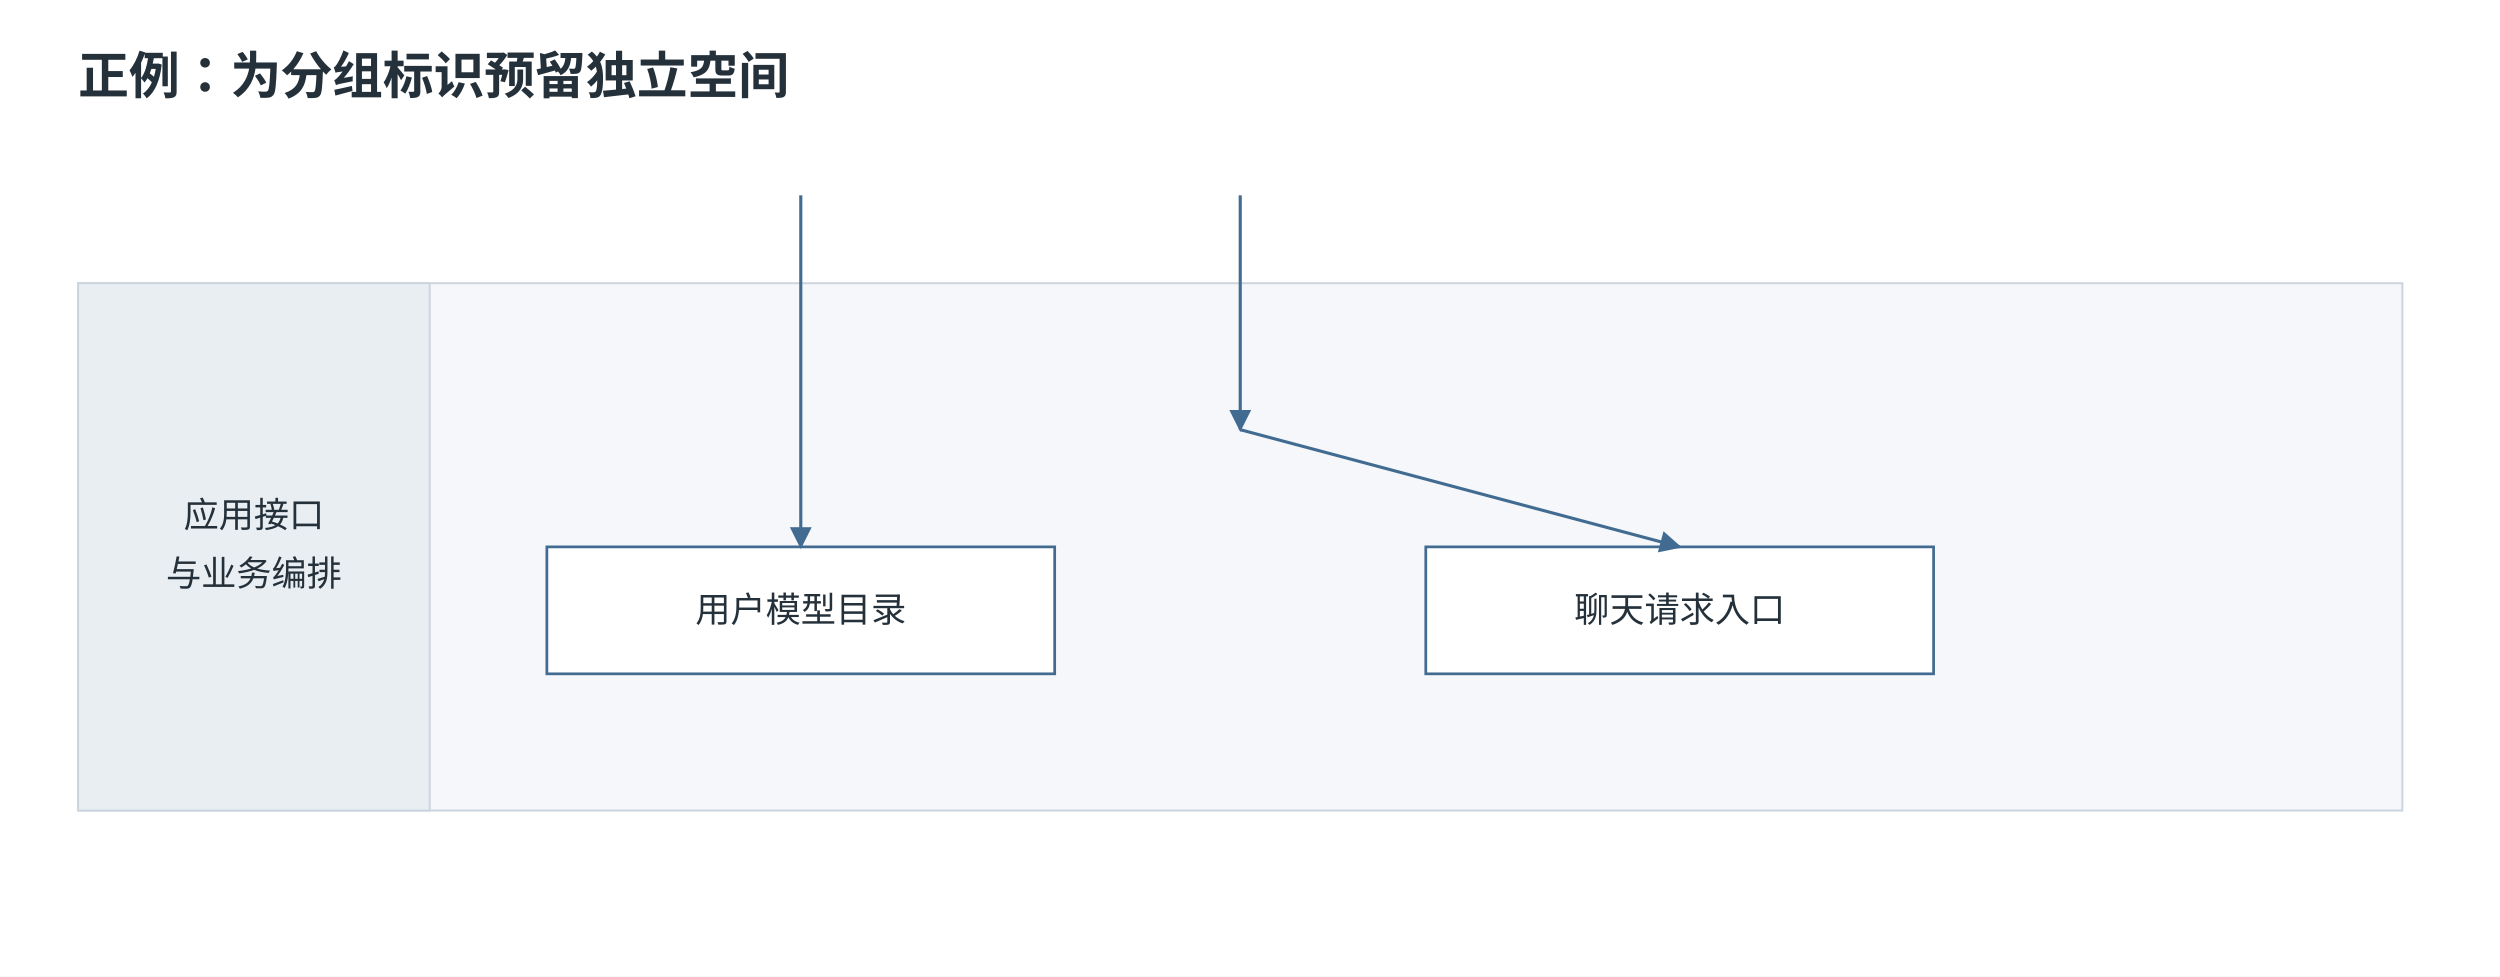
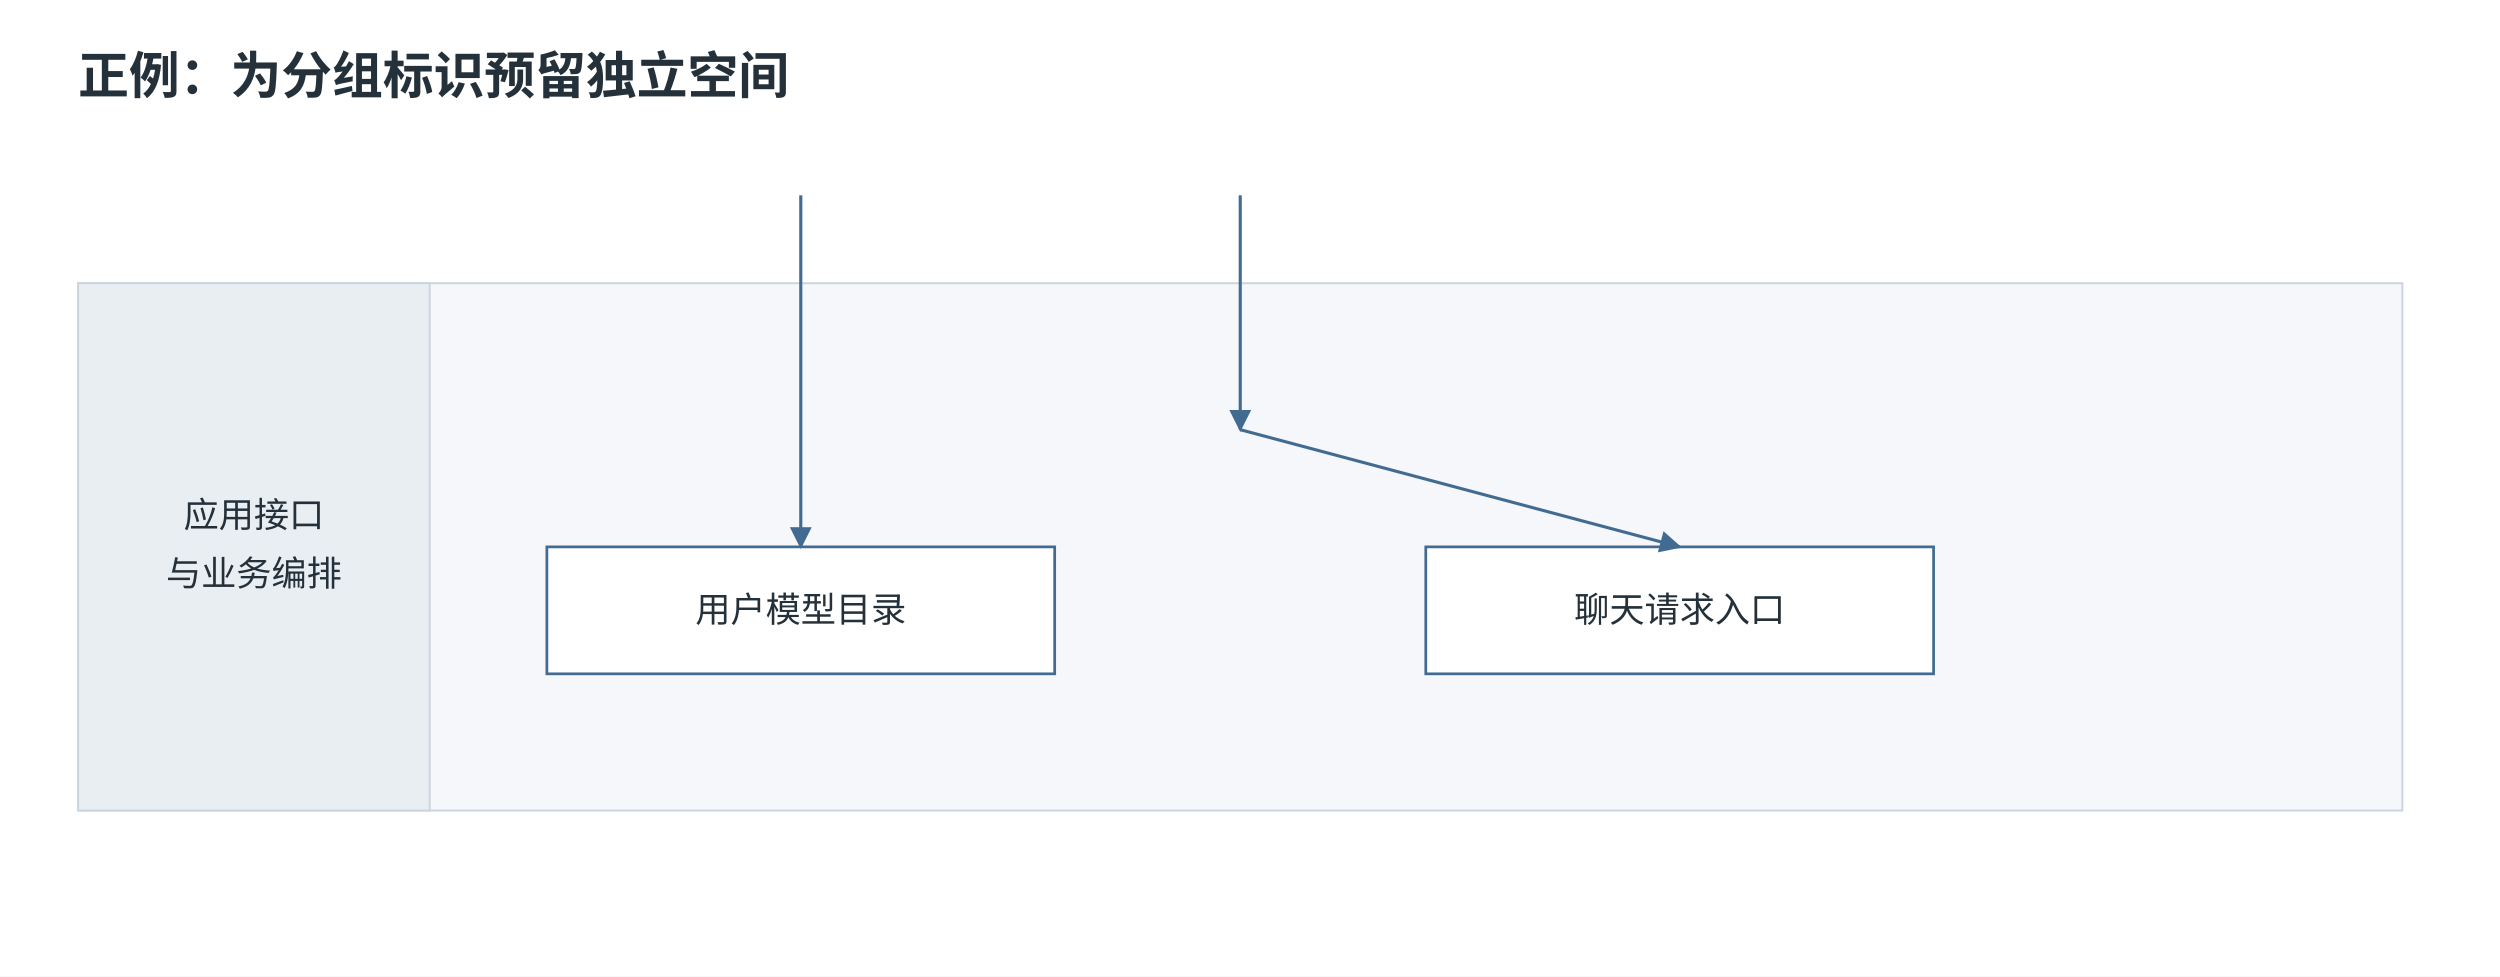
<svg xmlns="http://www.w3.org/2000/svg" width="1280" height="500" viewBox="0 0 1280 500" role="img" aria-labelledby="title desc">
  <defs>
    <marker id="arrow" viewBox="0 0 10 10" refX="9" refY="5" markerWidth="7" markerHeight="7" orient="auto">
      <path d="M0 0 L10 5 L0 10 Z" fill="#426B91" />
    </marker>
  </defs>
-   <style>text{font:18px Arial,"Microsoft YaHei",sans-serif;fill:#25313A}.heading{font-size:26px;font-weight:600}.small{font-size:14px}.box{fill:white;stroke:#426B91;stroke-width:1.4}.panel{fill:#F5F7FA;stroke:#CBD5DF}.label{fill:#E9EEF3;stroke:#CBD5DF}.edge{fill:none;stroke:#426B91;stroke-width:1.6}</style>
+   <style>text{font-family:Arial, 'Microsoft YaHei', 'PingFang SC', 'Noto Sans CJK SC', 'Source Han Sans CN', sans-serif;font-size:18px;fill:#25313A}.heading{font-size:26px;font-weight:600}.small{font-size:14px}.box{fill:white;stroke:#426B91;stroke-width:1.4}.panel{fill:#F5F7FA;stroke:#CBD5DF}.label{fill:#E9EEF3;stroke:#CBD5DF}.edge{fill:none;stroke:#426B91;stroke-width:1.6}</style>
  <rect width="1280" height="500" fill="white" />
-   <text x="40" y="48" class="heading">正例：为分组标识预留独立空间</text>
-   <rect x="40" y="145" width="1190" height="270" class="panel" />
-   <rect x="40" y="145" width="180" height="270" class="label" />
-   <text x="130" y="270" text-anchor="middle">应用接口</text>
-   <text x="130" y="300" text-anchor="middle">与业务编排</text>
-   <rect x="280" y="280" width="260" height="65" class="box" />
-   <text x="410" y="318.5" text-anchor="middle">用户模型目录</text>
-   <rect x="730" y="280" width="260" height="65" class="box" />
-   <text x="860" y="318.5" text-anchor="middle">聊天请求入口</text>
-   <path d="M410 100 L410 280" class="edge" marker-end="url(#arrow)" />
-   <path d="M635 100 L635 220" class="edge" marker-end="url(#arrow)" />
-   <path d="M635 220 L860 280" class="edge" marker-end="url(#arrow)" />
+   <text x="40" y="48" class="heading" font-size="26px" font-family="Arial, 'Microsoft YaHei', 'PingFang SC', 'Noto Sans CJK SC', 'Source Han Sans CN', sans-serif" fill="#25313A" font-weight="600">正例：为分组标识预留独立空间</text>
+   <rect x="40" y="145" width="1190" height="270" class="panel" fill="#F5F7FA" stroke="#CBD5DF" />
+   <rect x="40" y="145" width="180" height="270" class="label" fill="#E9EEF3" stroke="#CBD5DF" />
+   <text x="130" y="270" text-anchor="middle" font-size="18px" font-family="Arial, 'Microsoft YaHei', 'PingFang SC', 'Noto Sans CJK SC', 'Source Han Sans CN', sans-serif" fill="#25313A">应用接口</text>
+   <text x="130" y="300" text-anchor="middle" font-size="18px" font-family="Arial, 'Microsoft YaHei', 'PingFang SC', 'Noto Sans CJK SC', 'Source Han Sans CN', sans-serif" fill="#25313A">与业务编排</text>
+   <rect x="280" y="280" width="260" height="65" class="box" fill="white" stroke="#426B91" stroke-width="1.4" />
+   <text x="410" y="318.5" text-anchor="middle" font-size="18px" font-family="Arial, 'Microsoft YaHei', 'PingFang SC', 'Noto Sans CJK SC', 'Source Han Sans CN', sans-serif" fill="#25313A">用户模型目录</text>
+   <rect x="730" y="280" width="260" height="65" class="box" fill="white" stroke="#426B91" stroke-width="1.4" />
+   <text x="860" y="318.5" text-anchor="middle" font-size="18px" font-family="Arial, 'Microsoft YaHei', 'PingFang SC', 'Noto Sans CJK SC', 'Source Han Sans CN', sans-serif" fill="#25313A">聊天请求入口</text>
+   <path d="M410 100 L410 280" class="edge" marker-end="url(#arrow)" fill="none" stroke="#426B91" stroke-width="1.6" />
+   <path d="M635 100 L635 220" class="edge" marker-end="url(#arrow)" fill="none" stroke="#426B91" stroke-width="1.6" />
+   <path d="M635 220 L860 280" class="edge" marker-end="url(#arrow)" fill="none" stroke="#426B91" stroke-width="1.6" />
</svg>
